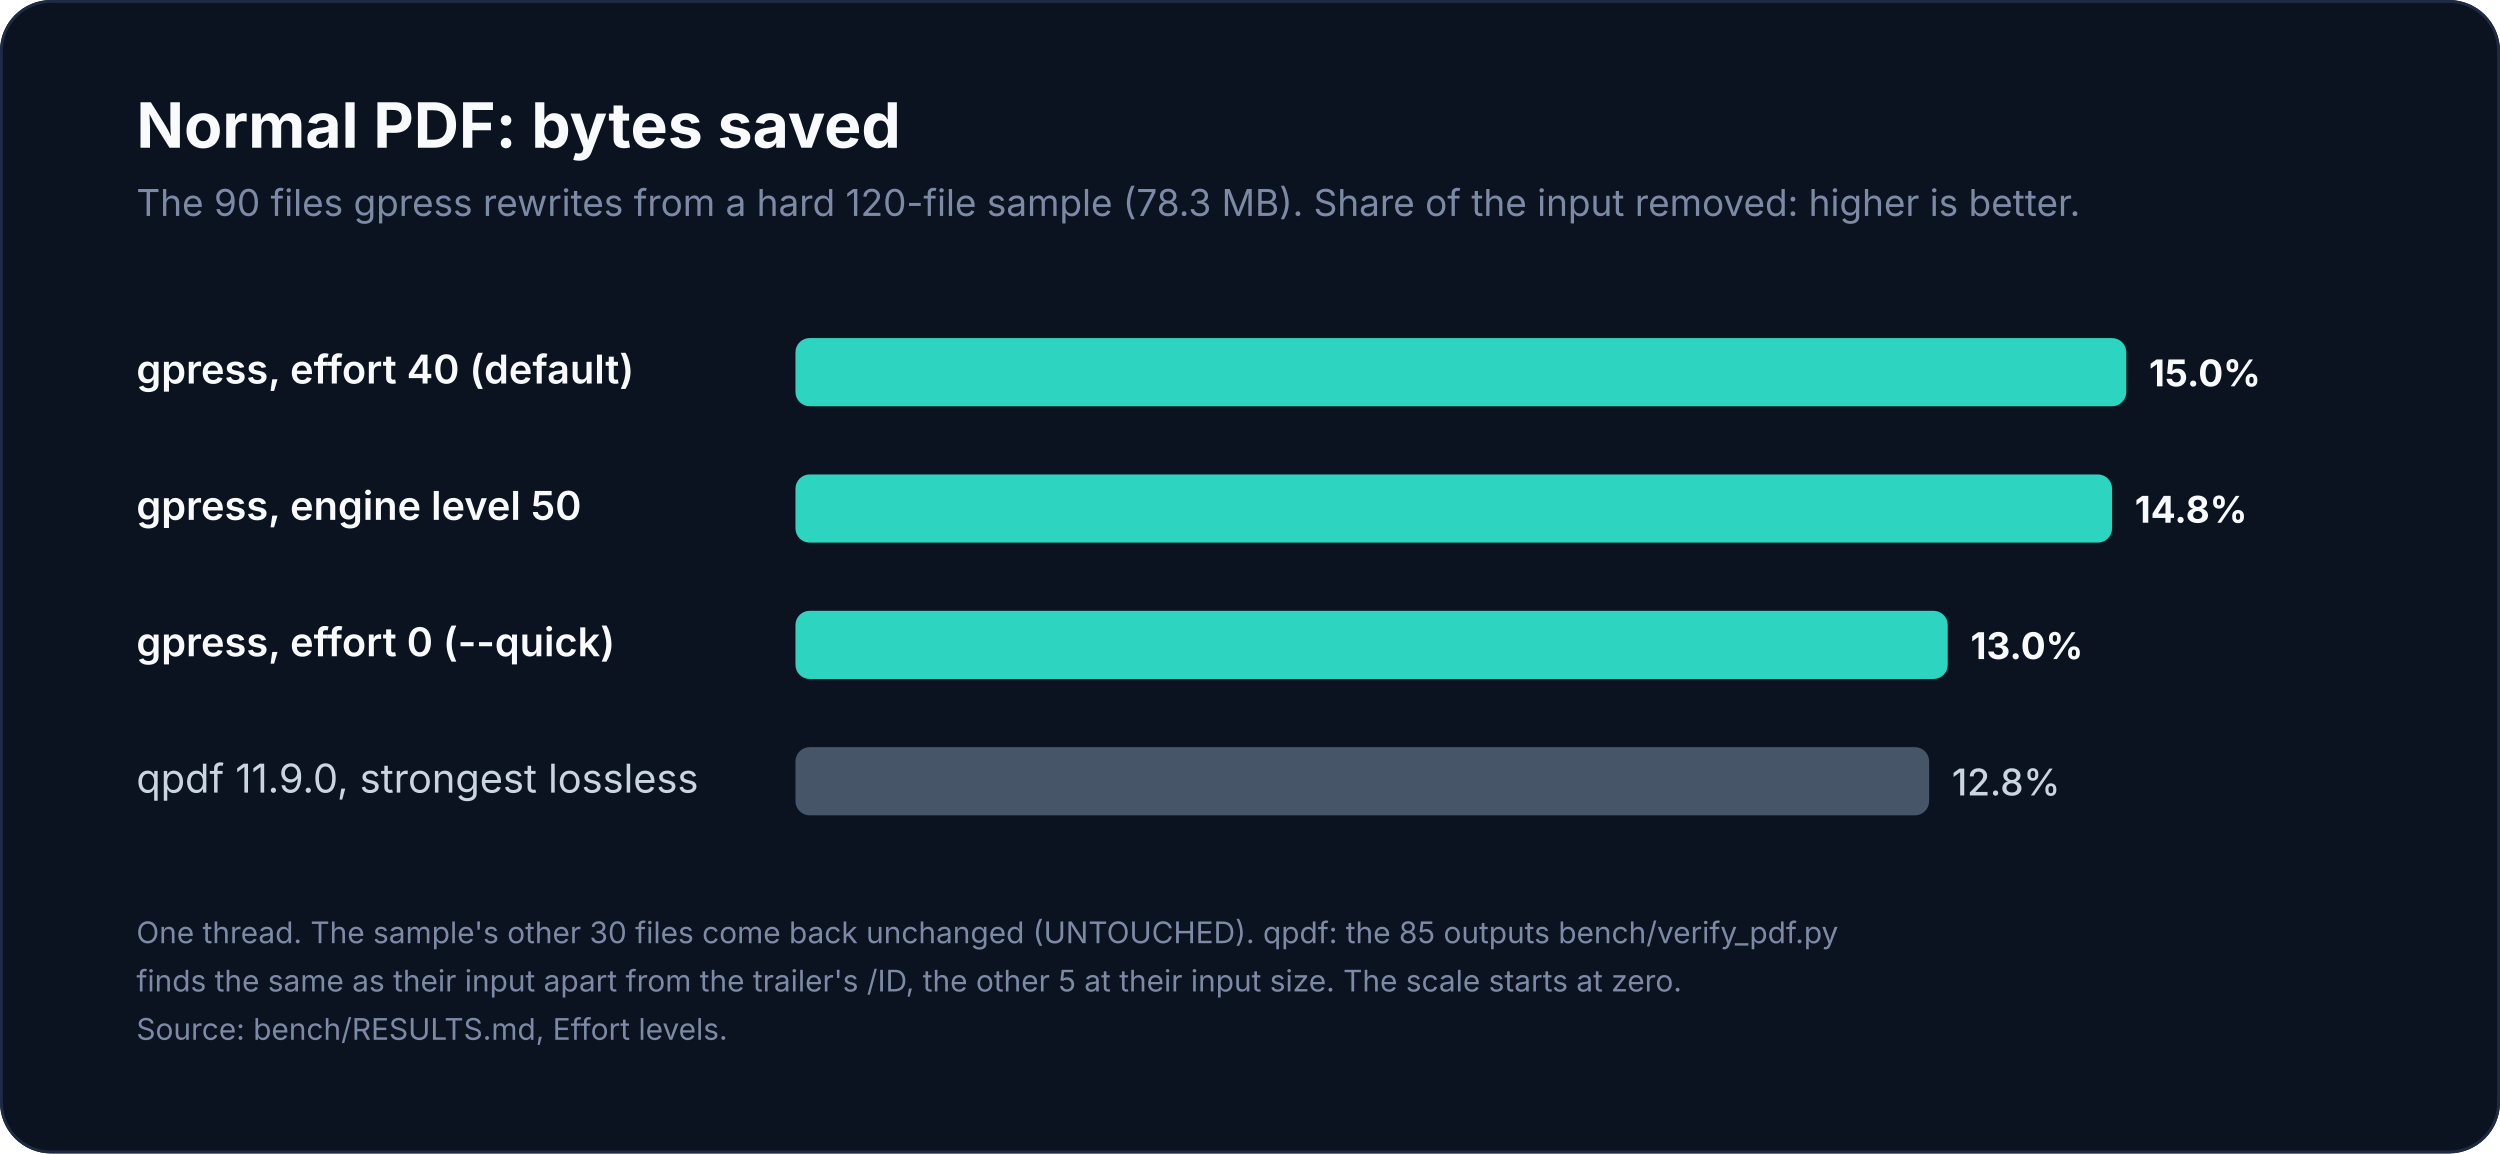
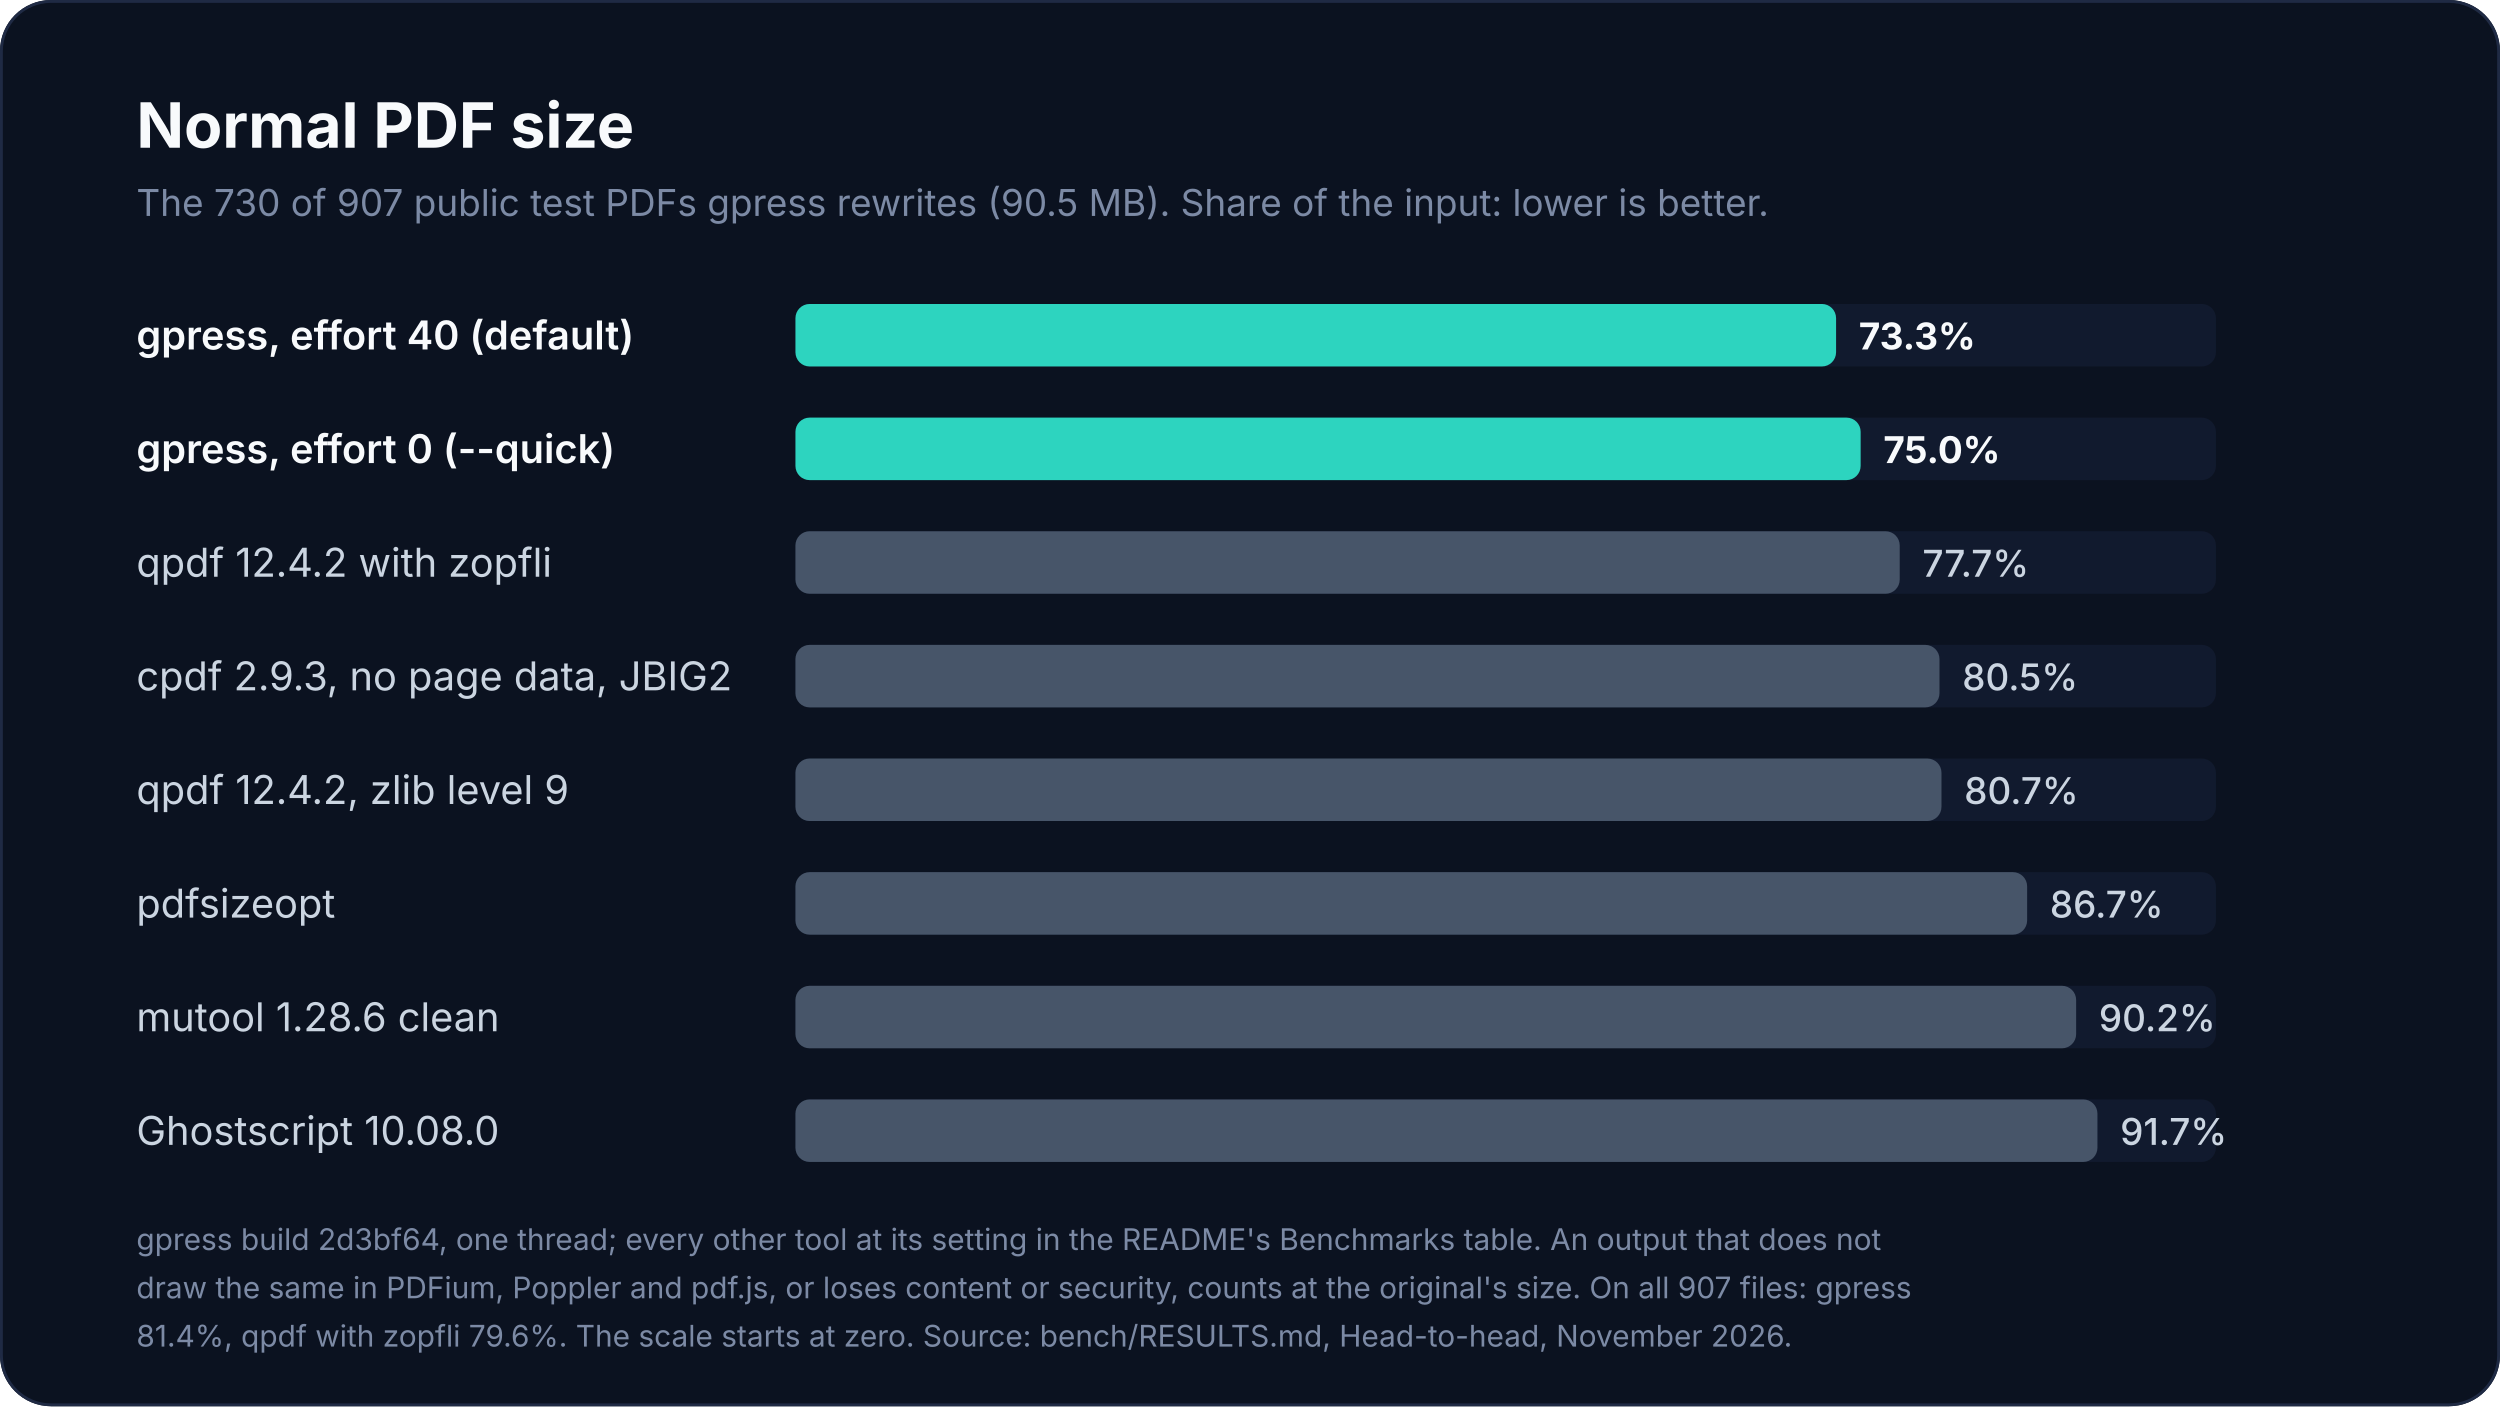
- <svg xmlns="http://www.w3.org/2000/svg" width="1760" height="812" viewBox="0 0 1760 812" role="img" aria-label="Bytes saved on 90 PDFs: gpress effort 40 15.0%, engine level 50 14.8%, effort 0 13.0%, qpdf 11.9.0 strongest lossless 12.8%">
-   <rect width="1760" height="812" rx="36" fill="#0b1220" />
-   <rect x="1" y="1" width="1758" height="810" rx="35" fill="none" stroke="#1f2a44" stroke-width="2" />
-   <text x="96" y="104" font-family="Inter, ui-sans-serif, -apple-system, BlinkMacSystemFont, 'Segoe UI', Helvetica, Arial, sans-serif" font-size="44" font-weight="700" fill="#f8fafc" text-anchor="start">Normal PDF: bytes saved</text>
-   <text x="96" y="152" font-family="Inter, ui-sans-serif, -apple-system, BlinkMacSystemFont, 'Segoe UI', Helvetica, Arial, sans-serif" font-size="26" font-weight="400" fill="#7c8aa5" text-anchor="start">The 90 files gpress rewrites from a hard 120-file sample (78.3 MB). Share of the input removed: higher is better.</text>
-   <text x="96" y="270" font-family="Inter, ui-sans-serif, -apple-system, BlinkMacSystemFont, 'Segoe UI', Helvetica, Arial, sans-serif" font-size="28" font-weight="600" fill="#f8fafc" text-anchor="start">gpress, effort 40 (default)</text>
-   <rect x="560" y="238" width="936.9" height="48" rx="10" fill="#2dd4bf" />
-   <text x="1512.875" y="272" font-family="Inter, ui-sans-serif, -apple-system, BlinkMacSystemFont, 'Segoe UI', Helvetica, Arial, sans-serif" font-size="26" font-weight="700" fill="#f8fafc" text-anchor="start">15.0%</text>
-   <text x="96" y="366" font-family="Inter, ui-sans-serif, -apple-system, BlinkMacSystemFont, 'Segoe UI', Helvetica, Arial, sans-serif" font-size="28" font-weight="600" fill="#f8fafc" text-anchor="start">gpress, engine level 50</text>
-   <rect x="560" y="334" width="926.9" height="48" rx="10" fill="#2dd4bf" />
-   <text x="1502.875" y="368" font-family="Inter, ui-sans-serif, -apple-system, BlinkMacSystemFont, 'Segoe UI', Helvetica, Arial, sans-serif" font-size="26" font-weight="700" fill="#f8fafc" text-anchor="start">14.8%</text>
-   <text x="96" y="462" font-family="Inter, ui-sans-serif, -apple-system, BlinkMacSystemFont, 'Segoe UI', Helvetica, Arial, sans-serif" font-size="28" font-weight="600" fill="#f8fafc" text-anchor="start">gpress, effort 0 (--quick)</text>
-   <rect x="560" y="430" width="811.2" height="48" rx="10" fill="#2dd4bf" />
-   <text x="1387.25" y="464" font-family="Inter, ui-sans-serif, -apple-system, BlinkMacSystemFont, 'Segoe UI', Helvetica, Arial, sans-serif" font-size="26" font-weight="700" fill="#f8fafc" text-anchor="start">13.0%</text>
-   <text x="96" y="558" font-family="Inter, ui-sans-serif, -apple-system, BlinkMacSystemFont, 'Segoe UI', Helvetica, Arial, sans-serif" font-size="28" font-weight="400" fill="#cbd5e1" text-anchor="start">qpdf 11.9.0, strongest lossless</text>
-   <rect x="560" y="526" width="798.1" height="48" rx="10" fill="#475569" />
-   <text x="1374.125" y="560" font-family="Inter, ui-sans-serif, -apple-system, BlinkMacSystemFont, 'Segoe UI', Helvetica, Arial, sans-serif" font-size="26" font-weight="500" fill="#cbd5e1" text-anchor="start">12.8%</text>
-   <text x="96" y="664" font-family="Inter, ui-sans-serif, -apple-system, BlinkMacSystemFont, 'Segoe UI', Helvetica, Arial, sans-serif" font-size="21" font-weight="400" fill="#7c8aa5" text-anchor="start">One thread. The sample's other 30 files come back unchanged (UNTOUCHED). qpdf: the 85 outputs bench/verify_pdf.py</text>
-   <text x="96" y="698" font-family="Inter, ui-sans-serif, -apple-system, BlinkMacSystemFont, 'Segoe UI', Helvetica, Arial, sans-serif" font-size="21" font-weight="400" fill="#7c8aa5" text-anchor="start">finds the same as their input apart from the trailer's /ID, the other 5 at their input size. The scale starts at zero.</text>
-   <text x="96" y="732" font-family="Inter, ui-sans-serif, -apple-system, BlinkMacSystemFont, 'Segoe UI', Helvetica, Arial, sans-serif" font-size="21" font-weight="400" fill="#7c8aa5" text-anchor="start">Source: bench/RESULTS.md, Effort levels.</text>
+ <svg xmlns="http://www.w3.org/2000/svg" width="1760" height="990" viewBox="0 0 1760 990" role="img" aria-label="Normal PDF size as a share of the input on the 730 of 907 test PDFs gpress rewrites: gpress effort 40 (default) 73.3%; gpress effort 0 75.0%; qpdf 12.4.2 with zopfli 77.7%; cpdf 2.9.3, no page data, JBIG2 80.5%; qpdf 12.4.2 at zlib level 9 80.7%; pdfsizeopt 86.7%; mutool 1.28.6 clean 90.2%; Ghostscript 10.08.0 91.7%">
+   <rect width="1760" height="990" rx="36" fill="#0b1220" />
+   <rect x="1" y="1" width="1758" height="988" rx="35" fill="none" stroke="#1f2a44" stroke-width="2" />
+   <text x="96" y="104" font-family="Inter, ui-sans-serif, -apple-system, BlinkMacSystemFont, 'Segoe UI', Helvetica, Arial, sans-serif" font-size="44" font-weight="700" fill="#f8fafc" text-anchor="start">Normal PDF size</text>
+   <text x="96" y="152" font-family="Inter, ui-sans-serif, -apple-system, BlinkMacSystemFont, 'Segoe UI', Helvetica, Arial, sans-serif" font-size="26" font-weight="400" fill="#7c8aa5" text-anchor="start">The 730 of 907 public test PDFs gpress rewrites (90.5 MB). Share of the input: lower is better.</text>
+   <text x="96" y="246" font-family="Inter, ui-sans-serif, -apple-system, BlinkMacSystemFont, 'Segoe UI', Helvetica, Arial, sans-serif" font-size="28" font-weight="600" fill="#f8fafc" text-anchor="start">gpress, effort 40 (default)</text>
+   <rect x="560" y="214" width="1000" height="44" rx="10" fill="#111a2e" />
+   <rect x="560" y="214" width="732.6" height="44" rx="10" fill="#2dd4bf" />
+   <text x="1308.6" y="246" font-family="Inter, ui-sans-serif, -apple-system, BlinkMacSystemFont, 'Segoe UI', Helvetica, Arial, sans-serif" font-size="26" font-weight="700" fill="#f8fafc" text-anchor="start">73.3%</text>
+   <text x="96" y="326" font-family="Inter, ui-sans-serif, -apple-system, BlinkMacSystemFont, 'Segoe UI', Helvetica, Arial, sans-serif" font-size="28" font-weight="600" fill="#f8fafc" text-anchor="start">gpress, effort 0 (--quick)</text>
+   <rect x="560" y="294" width="1000" height="44" rx="10" fill="#111a2e" />
+   <rect x="560" y="294" width="749.9" height="44" rx="10" fill="#2dd4bf" />
+   <text x="1325.9" y="326" font-family="Inter, ui-sans-serif, -apple-system, BlinkMacSystemFont, 'Segoe UI', Helvetica, Arial, sans-serif" font-size="26" font-weight="700" fill="#f8fafc" text-anchor="start">75.0%</text>
+   <text x="96" y="406" font-family="Inter, ui-sans-serif, -apple-system, BlinkMacSystemFont, 'Segoe UI', Helvetica, Arial, sans-serif" font-size="28" font-weight="400" fill="#cbd5e1" text-anchor="start">qpdf 12.4.2 with zopfli</text>
+   <rect x="560" y="374" width="1000" height="44" rx="10" fill="#111a2e" />
+   <rect x="560" y="374" width="777.4" height="44" rx="10" fill="#475569" />
+   <text x="1353.4" y="406" font-family="Inter, ui-sans-serif, -apple-system, BlinkMacSystemFont, 'Segoe UI', Helvetica, Arial, sans-serif" font-size="26" font-weight="500" fill="#cbd5e1" text-anchor="start">77.7%</text>
+   <text x="96" y="486" font-family="Inter, ui-sans-serif, -apple-system, BlinkMacSystemFont, 'Segoe UI', Helvetica, Arial, sans-serif" font-size="28" font-weight="400" fill="#cbd5e1" text-anchor="start">cpdf 2.9.3, no page data, JBIG2</text>
+   <rect x="560" y="454" width="1000" height="44" rx="10" fill="#111a2e" />
+   <rect x="560" y="454" width="805.4" height="44" rx="10" fill="#475569" />
+   <text x="1381.4" y="486" font-family="Inter, ui-sans-serif, -apple-system, BlinkMacSystemFont, 'Segoe UI', Helvetica, Arial, sans-serif" font-size="26" font-weight="500" fill="#cbd5e1" text-anchor="start">80.5%</text>
+   <text x="96" y="566" font-family="Inter, ui-sans-serif, -apple-system, BlinkMacSystemFont, 'Segoe UI', Helvetica, Arial, sans-serif" font-size="28" font-weight="400" fill="#cbd5e1" text-anchor="start">qpdf 12.4.2, zlib level 9</text>
+   <rect x="560" y="534" width="1000" height="44" rx="10" fill="#111a2e" />
+   <rect x="560" y="534" width="806.8" height="44" rx="10" fill="#475569" />
+   <text x="1382.8" y="566" font-family="Inter, ui-sans-serif, -apple-system, BlinkMacSystemFont, 'Segoe UI', Helvetica, Arial, sans-serif" font-size="26" font-weight="500" fill="#cbd5e1" text-anchor="start">80.7%</text>
+   <text x="96" y="646" font-family="Inter, ui-sans-serif, -apple-system, BlinkMacSystemFont, 'Segoe UI', Helvetica, Arial, sans-serif" font-size="28" font-weight="400" fill="#cbd5e1" text-anchor="start">pdfsizeopt</text>
+   <rect x="560" y="614" width="1000" height="44" rx="10" fill="#111a2e" />
+   <rect x="560" y="614" width="867.1" height="44" rx="10" fill="#475569" />
+   <text x="1443.1" y="646" font-family="Inter, ui-sans-serif, -apple-system, BlinkMacSystemFont, 'Segoe UI', Helvetica, Arial, sans-serif" font-size="26" font-weight="500" fill="#cbd5e1" text-anchor="start">86.7%</text>
+   <text x="96" y="726" font-family="Inter, ui-sans-serif, -apple-system, BlinkMacSystemFont, 'Segoe UI', Helvetica, Arial, sans-serif" font-size="28" font-weight="400" fill="#cbd5e1" text-anchor="start">mutool 1.28.6 clean</text>
+   <rect x="560" y="694" width="1000" height="44" rx="10" fill="#111a2e" />
+   <rect x="560" y="694" width="901.6" height="44" rx="10" fill="#475569" />
+   <text x="1477.6" y="726" font-family="Inter, ui-sans-serif, -apple-system, BlinkMacSystemFont, 'Segoe UI', Helvetica, Arial, sans-serif" font-size="26" font-weight="500" fill="#cbd5e1" text-anchor="start">90.2%</text>
+   <text x="96" y="806" font-family="Inter, ui-sans-serif, -apple-system, BlinkMacSystemFont, 'Segoe UI', Helvetica, Arial, sans-serif" font-size="28" font-weight="400" fill="#cbd5e1" text-anchor="start">Ghostscript 10.08.0</text>
+   <rect x="560" y="774" width="1000" height="44" rx="10" fill="#111a2e" />
+   <rect x="560" y="774" width="916.6" height="44" rx="10" fill="#475569" />
+   <text x="1492.6" y="806" font-family="Inter, ui-sans-serif, -apple-system, BlinkMacSystemFont, 'Segoe UI', Helvetica, Arial, sans-serif" font-size="26" font-weight="500" fill="#cbd5e1" text-anchor="start">91.7%</text>
+   <text x="96" y="880" font-family="Inter, ui-sans-serif, -apple-system, BlinkMacSystemFont, 'Segoe UI', Helvetica, Arial, sans-serif" font-size="21" font-weight="400" fill="#7c8aa5" text-anchor="start">gpress build 2d3bf64, one thread; every other tool at its setting in the README's Benchmarks table. An output that does not</text>
+   <text x="96" y="914" font-family="Inter, ui-sans-serif, -apple-system, BlinkMacSystemFont, 'Segoe UI', Helvetica, Arial, sans-serif" font-size="21" font-weight="400" fill="#7c8aa5" text-anchor="start">draw the same in PDFium, Poppler and pdf.js, or loses content or security, counts at the original's size. On all 907 files: gpress</text>
+   <text x="96" y="948" font-family="Inter, ui-sans-serif, -apple-system, BlinkMacSystemFont, 'Segoe UI', Helvetica, Arial, sans-serif" font-size="21" font-weight="400" fill="#7c8aa5" text-anchor="start">81.4%, qpdf with zopfli 79.6%. The scale starts at zero. Source: bench/RESULTS.md, Head-to-head, November 2026.</text>
</svg>
